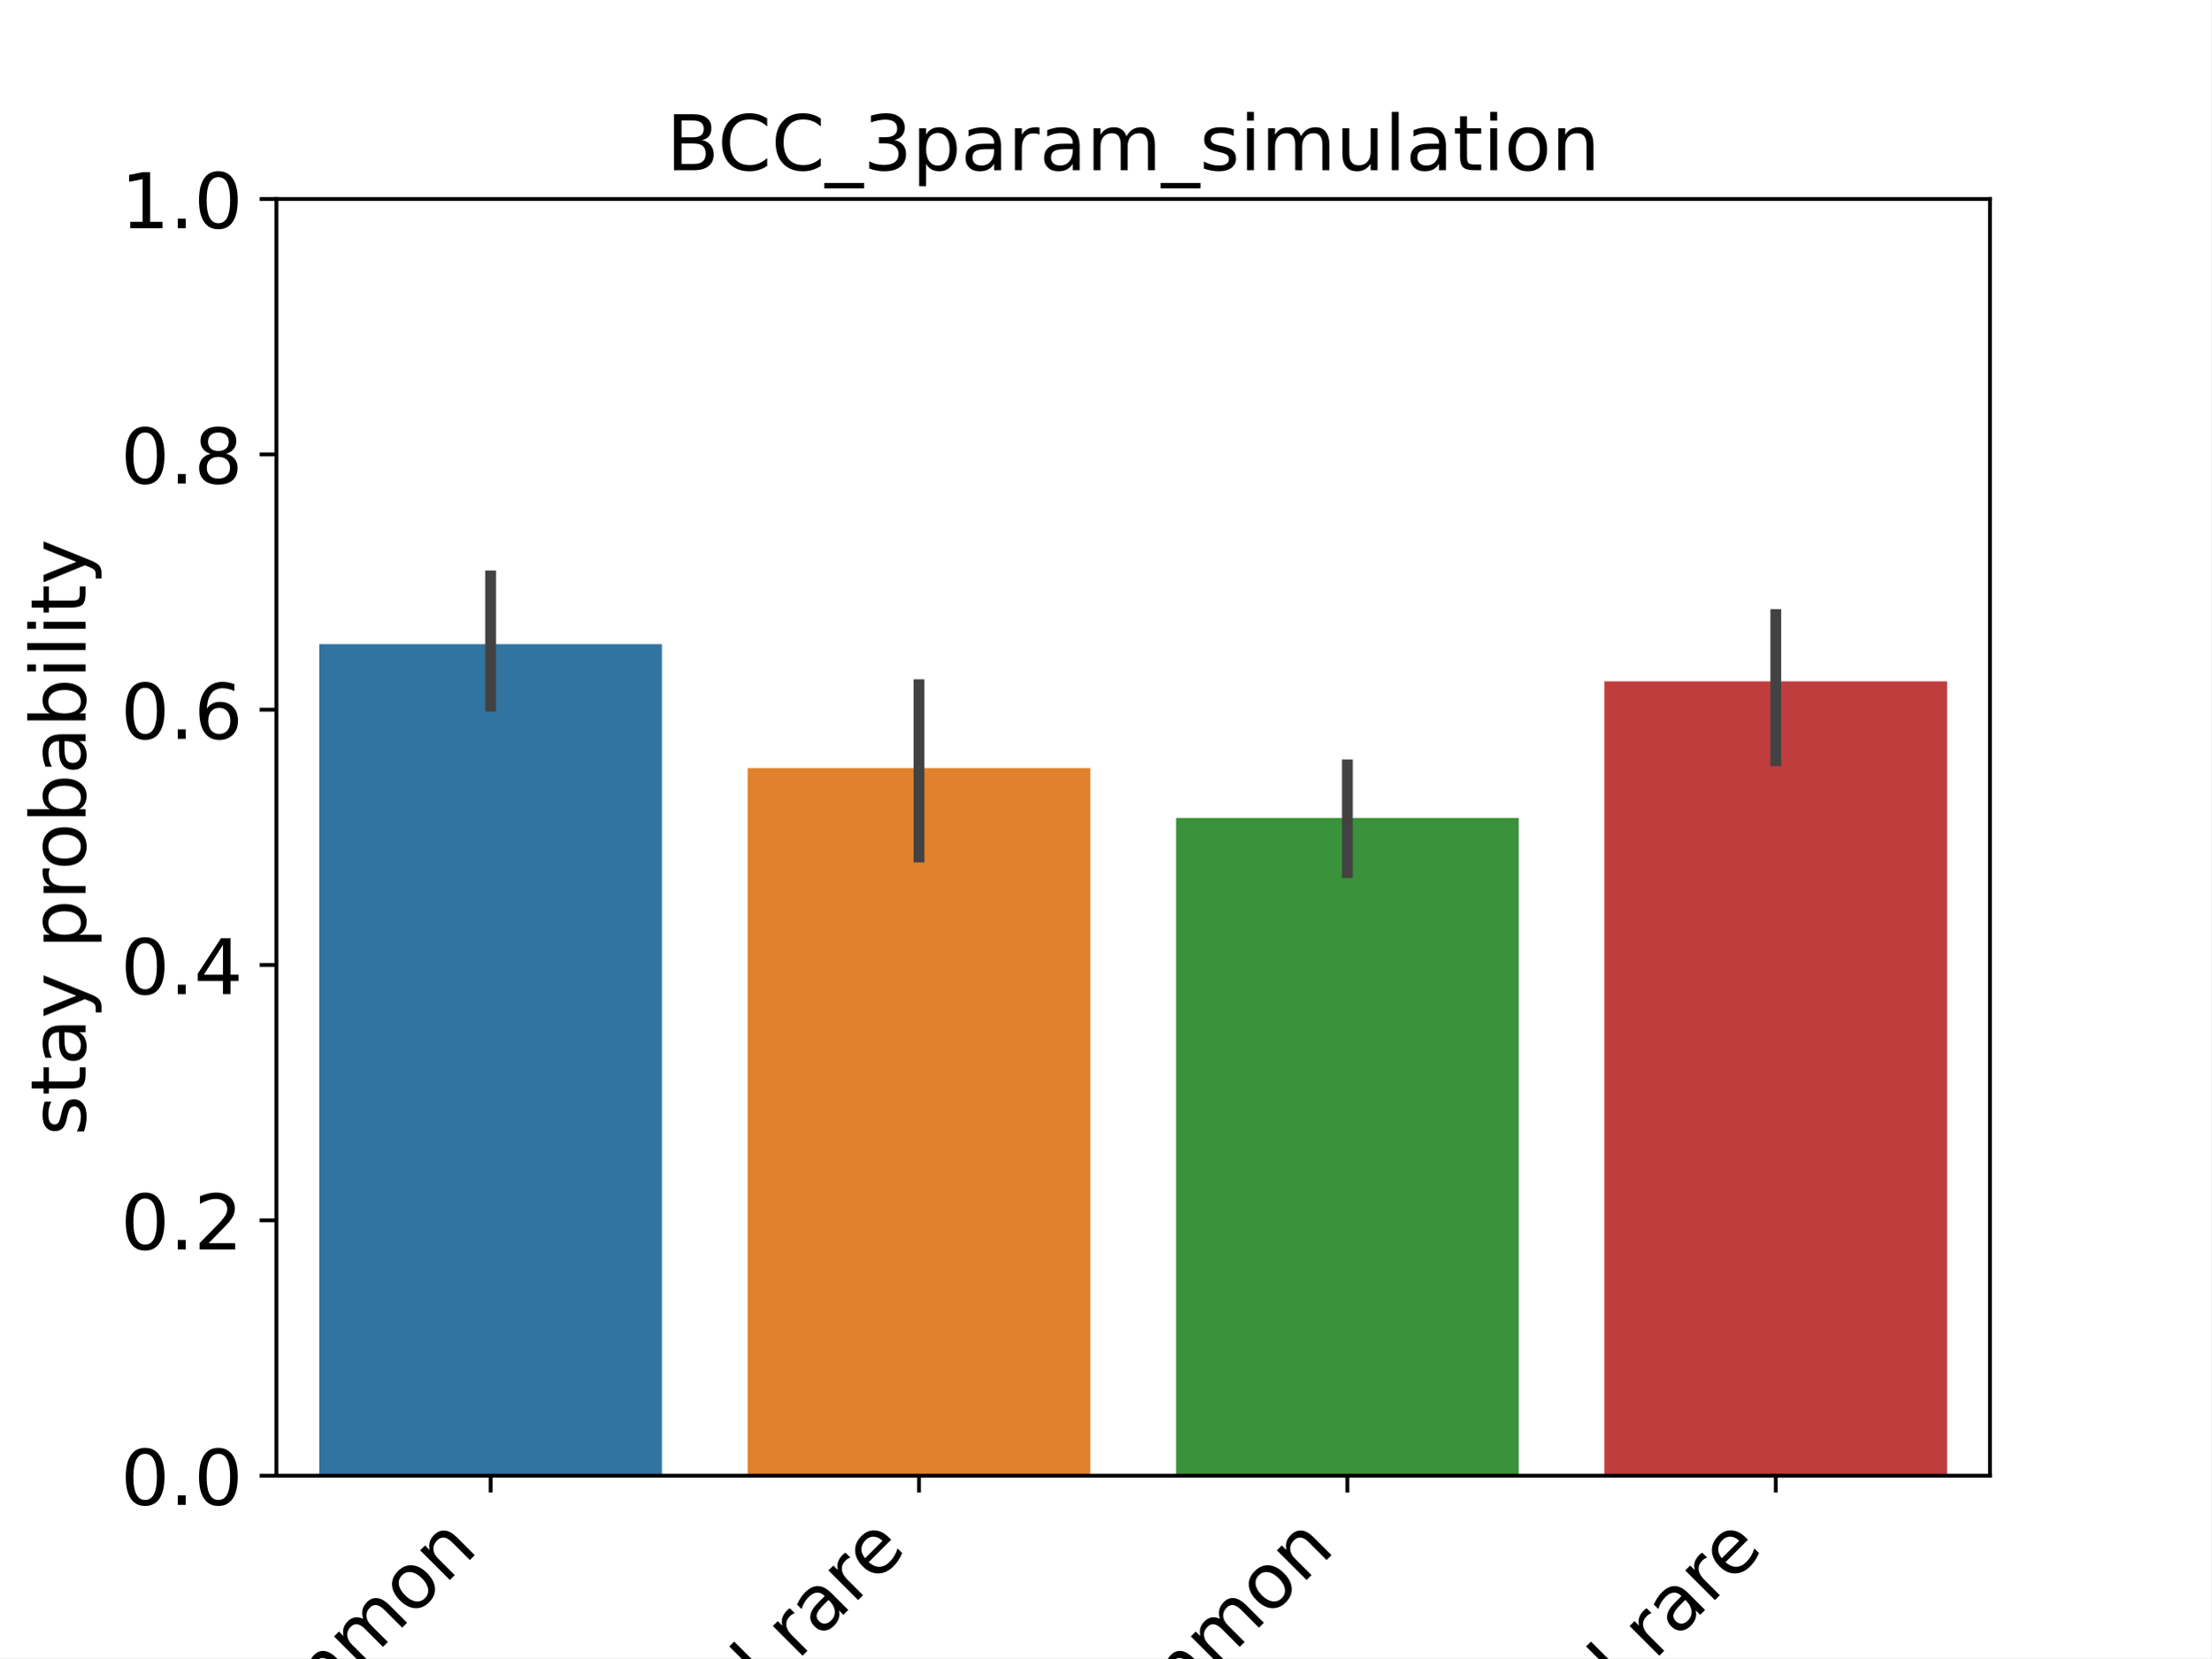
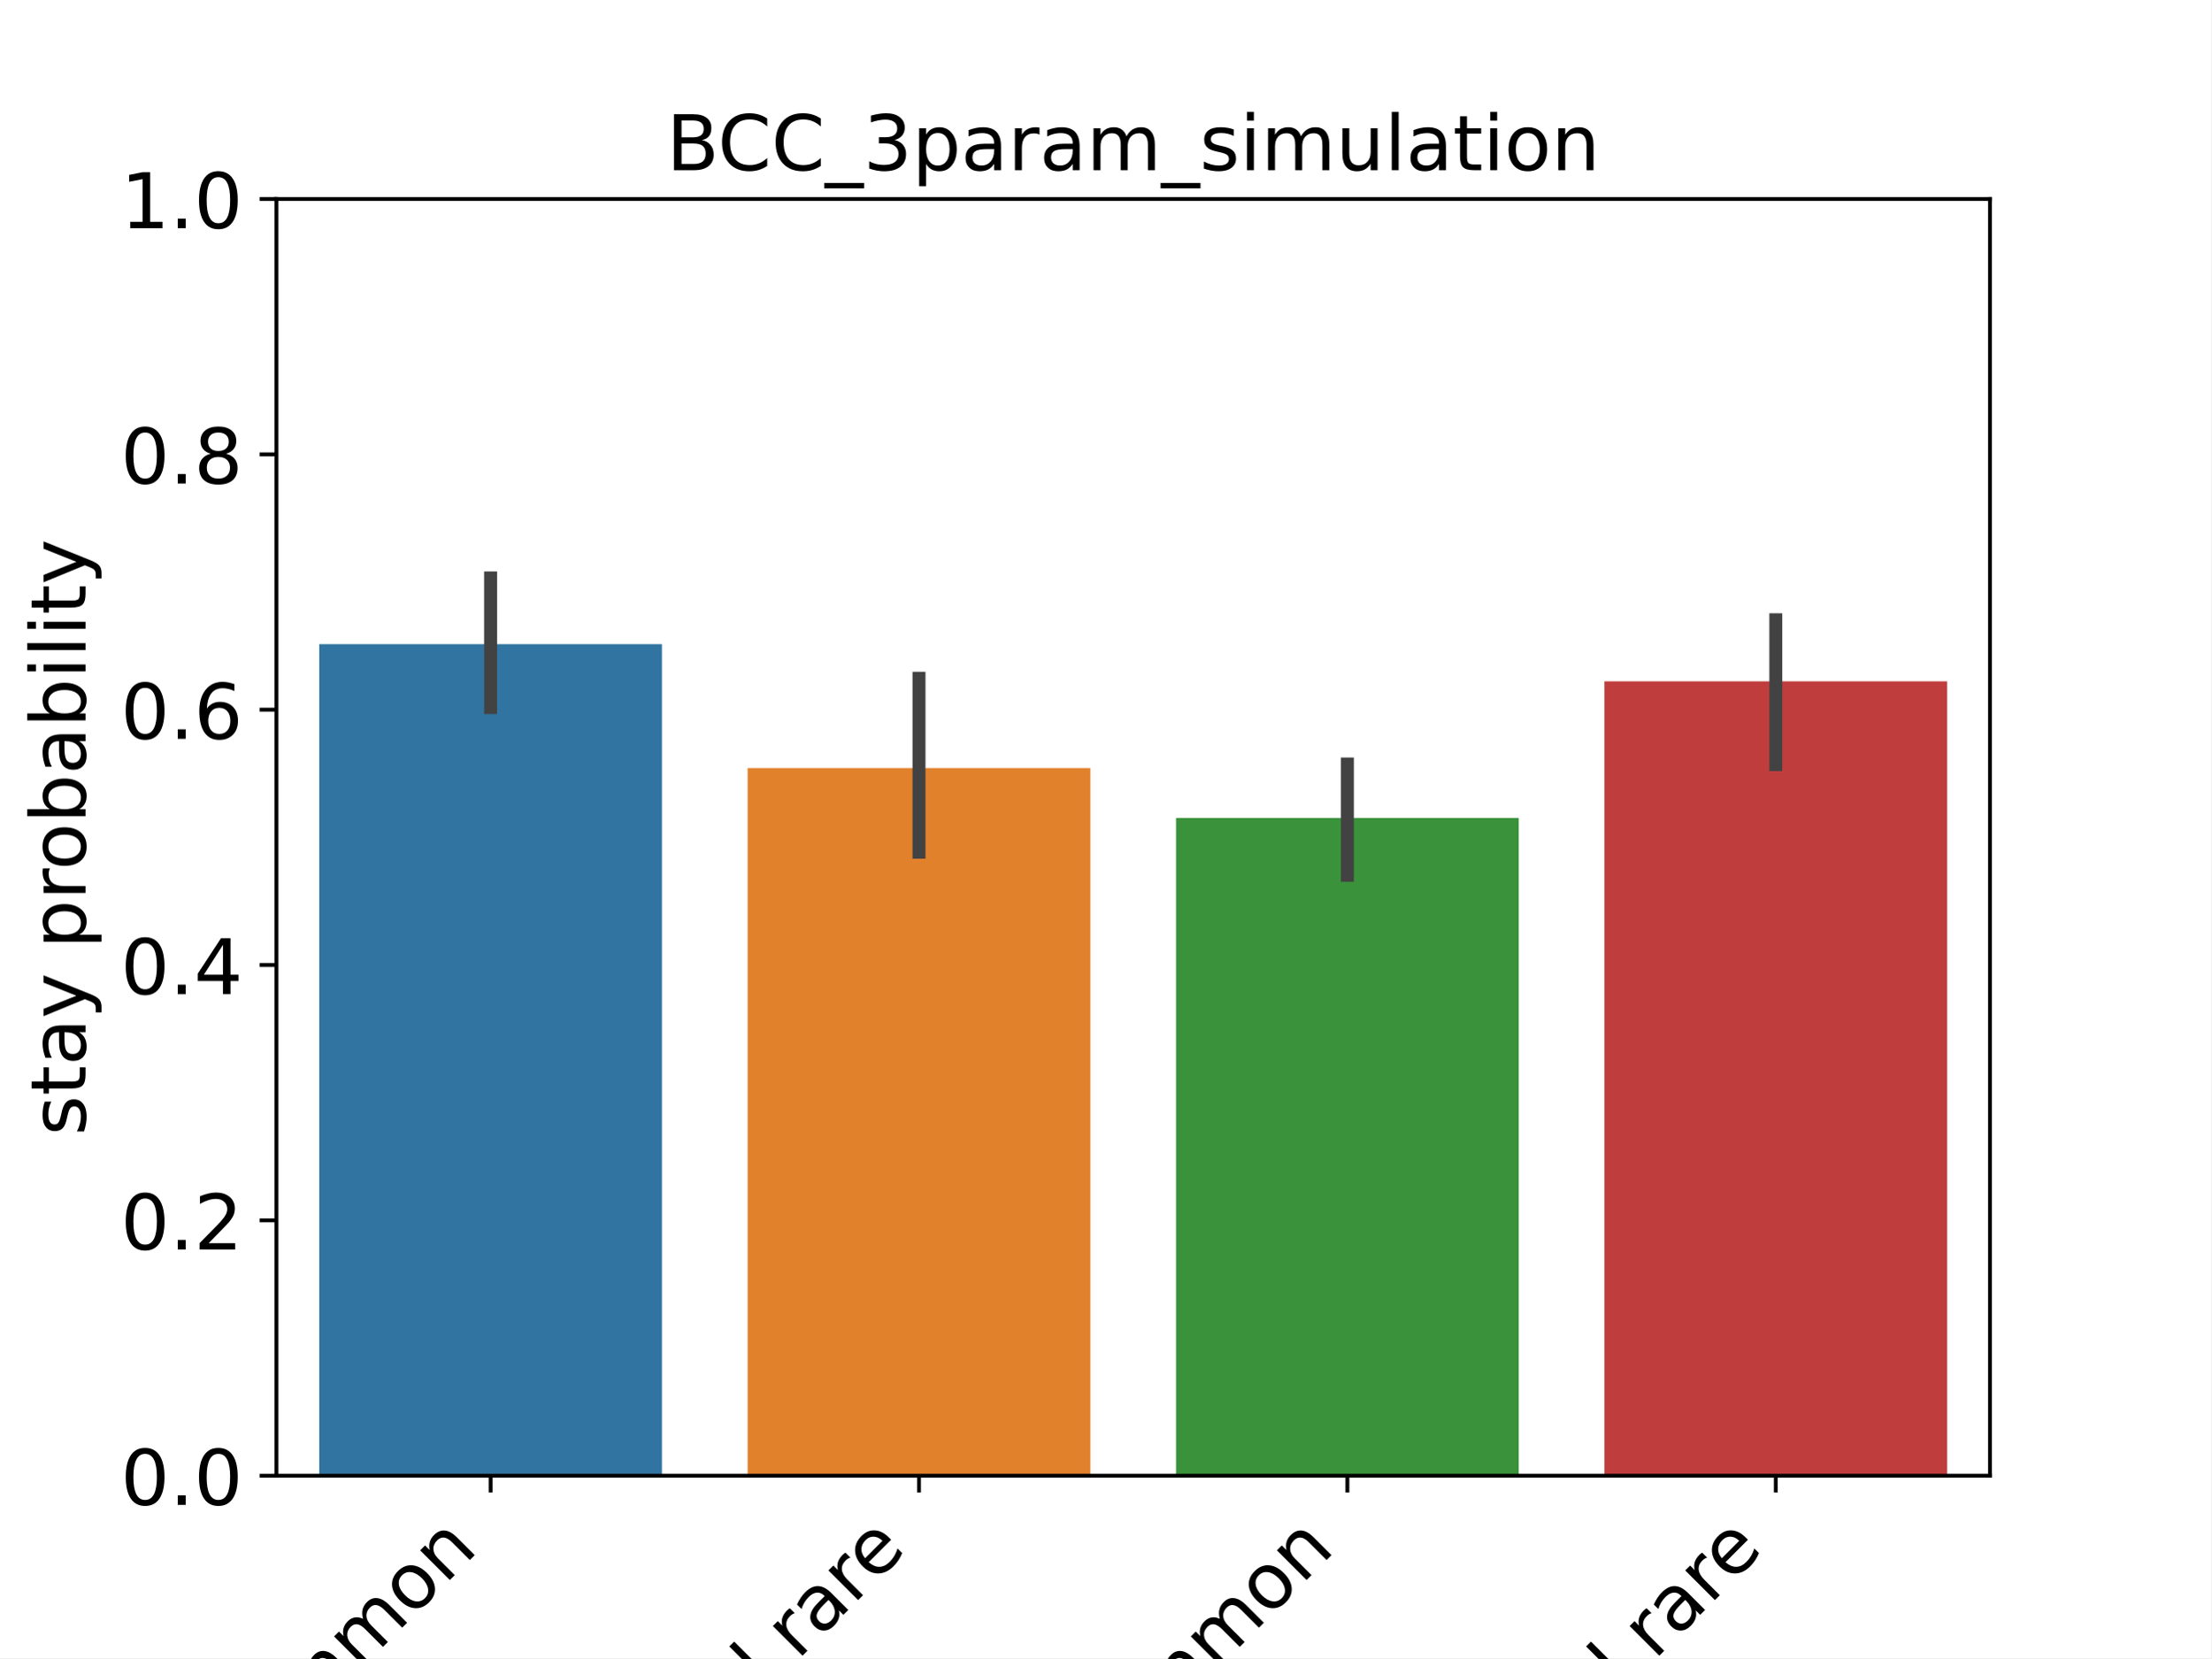
<svg xmlns="http://www.w3.org/2000/svg" xmlns:xlink="http://www.w3.org/1999/xlink" width="460.8pt" height="345.6pt" viewBox="0 0 460.8 345.6" version="1.1">
  <defs>
    <style type="text/css">*{stroke-linejoin: round; stroke-linecap: butt}</style>
  </defs>
  <g id="figure_1">
    <g id="patch_1">
      <path d="M 0 345.6  L 460.8 345.6  L 460.8 0  L 0 0  z " style="fill: #ffffff" />
    </g>
    <g id="axes_1">
      <g id="patch_2">
        <path d="M 57.6 307.584  L 414.72 307.584  L 414.72 41.472  L 57.6 41.472  z " style="fill: #ffffff" />
      </g>
      <g id="patch_3">
-         <path d="M 66.528 307.584  L 137.952 307.584  L 137.952 134.254  L 66.528 134.254  z " clip-path="url(#p194d139eaf)" style="fill: #3274a1" />
+         <path d="M 66.528 307.584  L 137.952 307.584  L 137.952 134.254  L 66.528 134.254  z " clip-path="url(#pb1c8a87866)" style="fill: #3274a1" />
      </g>
      <g id="patch_4">
-         <path d="M 155.808 307.584  L 227.232 307.584  L 227.232 160.091  L 155.808 160.091  z " clip-path="url(#p194d139eaf)" style="fill: #e1812c" />
+         <path d="M 155.808 307.584  L 227.232 307.584  L 227.232 160.091  L 155.808 160.091  z " clip-path="url(#pb1c8a87866)" style="fill: #e1812c" />
      </g>
      <g id="patch_5">
-         <path d="M 245.088 307.584  L 316.512 307.584  L 316.512 170.496  L 245.088 170.496  z " clip-path="url(#p194d139eaf)" style="fill: #3a923a" />
+         <path d="M 245.088 307.584  L 316.512 307.584  L 316.512 170.496  L 245.088 170.496  z " clip-path="url(#pb1c8a87866)" style="fill: #3a923a" />
      </g>
      <g id="patch_6">
-         <path d="M 334.368 307.584  L 405.792 307.584  L 405.792 142.018  L 334.368 142.018  z " clip-path="url(#p194d139eaf)" style="fill: #c03d3e" />
+         <path d="M 334.368 307.584  L 405.792 307.584  L 405.792 142.018  L 334.368 142.018  z " clip-path="url(#pb1c8a87866)" style="fill: #c03d3e" />
      </g>
      <g id="matplotlib.axis_1">
        <g id="xtick_1">
          <g id="line2d_1">
            <defs>
-               <path id="m20f81d2ead" d="M 0 0  L 0 3.5  " style="stroke: #000000; stroke-width: 0.8" />
+               <path id="m3215186fea" d="M 0 0  L 0 3.5  " style="stroke: #000000; stroke-width: 0.8" />
            </defs>
            <g>
-               <use xlink:href="#m20f81d2ead" x="102.24" y="307.584" style="stroke: #000000; stroke-width: 0.8" />
+               <use xlink:href="#m3215186fea" x="102.24" y="307.584" style="stroke: #000000; stroke-width: 0.8" />
            </g>
          </g>
          <g id="text_1">
            <g transform="translate(-6.307962 429.3757) rotate(-45) scale(0.16 -0.16)">
              <defs>
                <path id="DejaVuSans-72" d="M 2631 2963  Q 2534 3019 2420 3045  Q 2306 3072 2169 3072  Q 1681 3072 1420 2755  Q 1159 2438 1159 1844  L 1159 0  L 581 0  L 581 3500  L 1159 3500  L 1159 2956  Q 1341 3275 1631 3429  Q 1922 3584 2338 3584  Q 2397 3584 2469 3576  Q 2541 3569 2628 3553  L 2631 2963  z " transform="scale(0.015625)" />
                <path id="DejaVuSans-65" d="M 3597 1894  L 3597 1613  L 953 1613  Q 991 1019 1311 708  Q 1631 397 2203 397  Q 2534 397 2845 478  Q 3156 559 3463 722  L 3463 178  Q 3153 47 2828 -22  Q 2503 -91 2169 -91  Q 1331 -91 842 396  Q 353 884 353 1716  Q 353 2575 817 3079  Q 1281 3584 2069 3584  Q 2775 3584 3186 3129  Q 3597 2675 3597 1894  z M 3022 2063  Q 3016 2534 2758 2815  Q 2500 3097 2075 3097  Q 1594 3097 1305 2825  Q 1016 2553 972 2059  L 3022 2063  z " transform="scale(0.015625)" />
                <path id="DejaVuSans-77" d="M 269 3500  L 844 3500  L 1563 769  L 2278 3500  L 2956 3500  L 3675 769  L 4391 3500  L 4966 3500  L 4050 0  L 3372 0  L 2619 2869  L 1863 0  L 1184 0  L 269 3500  z " transform="scale(0.015625)" />
                <path id="DejaVuSans-61" d="M 2194 1759  Q 1497 1759 1228 1600  Q 959 1441 959 1056  Q 959 750 1161 570  Q 1363 391 1709 391  Q 2188 391 2477 730  Q 2766 1069 2766 1631  L 2766 1759  L 2194 1759  z M 3341 1997  L 3341 0  L 2766 0  L 2766 531  Q 2569 213 2275 61  Q 1981 -91 1556 -91  Q 1019 -91 701 211  Q 384 513 384 1019  Q 384 1609 779 1909  Q 1175 2209 1959 2209  L 2766 2209  L 2766 2266  Q 2766 2663 2505 2880  Q 2244 3097 1772 3097  Q 1472 3097 1187 3025  Q 903 2953 641 2809  L 641 3341  Q 956 3463 1253 3523  Q 1550 3584 1831 3584  Q 2591 3584 2966 3190  Q 3341 2797 3341 1997  z " transform="scale(0.015625)" />
                <path id="DejaVuSans-64" d="M 2906 2969  L 2906 4863  L 3481 4863  L 3481 0  L 2906 0  L 2906 525  Q 2725 213 2448 61  Q 2172 -91 1784 -91  Q 1150 -91 751 415  Q 353 922 353 1747  Q 353 2572 751 3078  Q 1150 3584 1784 3584  Q 2172 3584 2448 3432  Q 2725 3281 2906 2969  z M 947 1747  Q 947 1113 1208 752  Q 1469 391 1925 391  Q 2381 391 2643 752  Q 2906 1113 2906 1747  Q 2906 2381 2643 2742  Q 2381 3103 1925 3103  Q 1469 3103 1208 2742  Q 947 2381 947 1747  z " transform="scale(0.015625)" />
                <path id="DejaVuSans-20" transform="scale(0.015625)" />
                <path id="DejaVuSans-63" d="M 3122 3366  L 3122 2828  Q 2878 2963 2633 3030  Q 2388 3097 2138 3097  Q 1578 3097 1268 2742  Q 959 2388 959 1747  Q 959 1106 1268 751  Q 1578 397 2138 397  Q 2388 397 2633 464  Q 2878 531 3122 666  L 3122 134  Q 2881 22 2623 -34  Q 2366 -91 2075 -91  Q 1284 -91 818 406  Q 353 903 353 1747  Q 353 2603 823 3093  Q 1294 3584 2113 3584  Q 2378 3584 2631 3529  Q 2884 3475 3122 3366  z " transform="scale(0.015625)" />
                <path id="DejaVuSans-6f" d="M 1959 3097  Q 1497 3097 1228 2736  Q 959 2375 959 1747  Q 959 1119 1226 758  Q 1494 397 1959 397  Q 2419 397 2687 759  Q 2956 1122 2956 1747  Q 2956 2369 2687 2733  Q 2419 3097 1959 3097  z M 1959 3584  Q 2709 3584 3137 3096  Q 3566 2609 3566 1747  Q 3566 888 3137 398  Q 2709 -91 1959 -91  Q 1206 -91 779 398  Q 353 888 353 1747  Q 353 2609 779 3096  Q 1206 3584 1959 3584  z " transform="scale(0.015625)" />
                <path id="DejaVuSans-6d" d="M 3328 2828  Q 3544 3216 3844 3400  Q 4144 3584 4550 3584  Q 5097 3584 5394 3201  Q 5691 2819 5691 2113  L 5691 0  L 5113 0  L 5113 2094  Q 5113 2597 4934 2840  Q 4756 3084 4391 3084  Q 3944 3084 3684 2787  Q 3425 2491 3425 1978  L 3425 0  L 2847 0  L 2847 2094  Q 2847 2600 2669 2842  Q 2491 3084 2119 3084  Q 1678 3084 1418 2786  Q 1159 2488 1159 1978  L 1159 0  L 581 0  L 581 3500  L 1159 3500  L 1159 2956  Q 1356 3278 1631 3431  Q 1906 3584 2284 3584  Q 2666 3584 2933 3390  Q 3200 3197 3328 2828  z " transform="scale(0.015625)" />
                <path id="DejaVuSans-6e" d="M 3513 2113  L 3513 0  L 2938 0  L 2938 2094  Q 2938 2591 2744 2837  Q 2550 3084 2163 3084  Q 1697 3084 1428 2787  Q 1159 2491 1159 1978  L 1159 0  L 581 0  L 581 3500  L 1159 3500  L 1159 2956  Q 1366 3272 1645 3428  Q 1925 3584 2291 3584  Q 2894 3584 3203 3211  Q 3513 2838 3513 2113  z " transform="scale(0.015625)" />
              </defs>
              <use xlink:href="#DejaVuSans-72" />
              <use xlink:href="#DejaVuSans-65" x="38.863" />
              <use xlink:href="#DejaVuSans-77" x="100.387" />
              <use xlink:href="#DejaVuSans-61" x="182.174" />
              <use xlink:href="#DejaVuSans-72" x="243.453" />
              <use xlink:href="#DejaVuSans-64" x="282.816" />
              <use xlink:href="#DejaVuSans-65" x="346.293" />
              <use xlink:href="#DejaVuSans-64" x="407.816" />
              <use xlink:href="#DejaVuSans-20" x="471.293" />
              <use xlink:href="#DejaVuSans-63" x="503.08" />
              <use xlink:href="#DejaVuSans-6f" x="558.061" />
              <use xlink:href="#DejaVuSans-6d" x="619.242" />
              <use xlink:href="#DejaVuSans-6d" x="716.654" />
              <use xlink:href="#DejaVuSans-6f" x="814.066" />
              <use xlink:href="#DejaVuSans-6e" x="875.248" />
            </g>
          </g>
        </g>
        <g id="xtick_2">
          <g id="line2d_2">
            <g>
-               <use xlink:href="#m20f81d2ead" x="191.52" y="307.584" style="stroke: #000000; stroke-width: 0.8" />
+               <use xlink:href="#m3215186fea" x="191.52" y="307.584" style="stroke: #000000; stroke-width: 0.8" />
            </g>
          </g>
          <g id="text_2">
            <g transform="translate(109.3065 403.0413) rotate(-45) scale(0.16 -0.16)">
              <use xlink:href="#DejaVuSans-72" />
              <use xlink:href="#DejaVuSans-65" x="38.863" />
              <use xlink:href="#DejaVuSans-77" x="100.387" />
              <use xlink:href="#DejaVuSans-61" x="182.174" />
              <use xlink:href="#DejaVuSans-72" x="243.453" />
              <use xlink:href="#DejaVuSans-64" x="282.816" />
              <use xlink:href="#DejaVuSans-65" x="346.293" />
              <use xlink:href="#DejaVuSans-64" x="407.816" />
              <use xlink:href="#DejaVuSans-20" x="471.293" />
              <use xlink:href="#DejaVuSans-72" x="503.08" />
              <use xlink:href="#DejaVuSans-61" x="544.193" />
              <use xlink:href="#DejaVuSans-72" x="605.473" />
              <use xlink:href="#DejaVuSans-65" x="644.336" />
            </g>
          </g>
        </g>
        <g id="xtick_3">
          <g id="line2d_3">
            <g>
-               <use xlink:href="#m20f81d2ead" x="280.8" y="307.584" style="stroke: #000000; stroke-width: 0.8" />
+               <use xlink:href="#m3215186fea" x="280.8" y="307.584" style="stroke: #000000; stroke-width: 0.8" />
            </g>
          </g>
          <g id="text_3">
            <g transform="translate(157.9119 443.7158) rotate(-45) scale(0.16 -0.16)">
              <defs>
                <path id="DejaVuSans-75" d="M 544 1381  L 544 3500  L 1119 3500  L 1119 1403  Q 1119 906 1312 657  Q 1506 409 1894 409  Q 2359 409 2629 706  Q 2900 1003 2900 1516  L 2900 3500  L 3475 3500  L 3475 0  L 2900 0  L 2900 538  Q 2691 219 2414 64  Q 2138 -91 1772 -91  Q 1169 -91 856 284  Q 544 659 544 1381  z M 1991 3584  L 1991 3584  z " transform="scale(0.015625)" />
              </defs>
              <use xlink:href="#DejaVuSans-75" />
              <use xlink:href="#DejaVuSans-6e" x="63.379" />
              <use xlink:href="#DejaVuSans-72" x="126.758" />
              <use xlink:href="#DejaVuSans-65" x="165.621" />
              <use xlink:href="#DejaVuSans-77" x="227.145" />
              <use xlink:href="#DejaVuSans-61" x="308.932" />
              <use xlink:href="#DejaVuSans-72" x="370.211" />
              <use xlink:href="#DejaVuSans-64" x="409.574" />
              <use xlink:href="#DejaVuSans-65" x="473.051" />
              <use xlink:href="#DejaVuSans-64" x="534.574" />
              <use xlink:href="#DejaVuSans-20" x="598.051" />
              <use xlink:href="#DejaVuSans-63" x="629.838" />
              <use xlink:href="#DejaVuSans-6f" x="684.818" />
              <use xlink:href="#DejaVuSans-6d" x="746" />
              <use xlink:href="#DejaVuSans-6d" x="843.412" />
              <use xlink:href="#DejaVuSans-6f" x="940.824" />
              <use xlink:href="#DejaVuSans-6e" x="1002.006" />
            </g>
          </g>
        </g>
        <g id="xtick_4">
          <g id="line2d_4">
            <g>
-               <use xlink:href="#m20f81d2ead" x="370.08" y="307.584" style="stroke: #000000; stroke-width: 0.8" />
+               <use xlink:href="#m3215186fea" x="370.08" y="307.584" style="stroke: #000000; stroke-width: 0.8" />
            </g>
          </g>
          <g id="text_4">
            <g transform="translate(273.5263 417.3814) rotate(-45) scale(0.16 -0.16)">
              <use xlink:href="#DejaVuSans-75" />
              <use xlink:href="#DejaVuSans-6e" x="63.379" />
              <use xlink:href="#DejaVuSans-72" x="126.758" />
              <use xlink:href="#DejaVuSans-65" x="165.621" />
              <use xlink:href="#DejaVuSans-77" x="227.145" />
              <use xlink:href="#DejaVuSans-61" x="308.932" />
              <use xlink:href="#DejaVuSans-72" x="370.211" />
              <use xlink:href="#DejaVuSans-64" x="409.574" />
              <use xlink:href="#DejaVuSans-65" x="473.051" />
              <use xlink:href="#DejaVuSans-64" x="534.574" />
              <use xlink:href="#DejaVuSans-20" x="598.051" />
              <use xlink:href="#DejaVuSans-72" x="629.838" />
              <use xlink:href="#DejaVuSans-61" x="670.951" />
              <use xlink:href="#DejaVuSans-72" x="732.23" />
              <use xlink:href="#DejaVuSans-65" x="771.094" />
            </g>
          </g>
        </g>
      </g>
      <g id="matplotlib.axis_2">
        <g id="ytick_1">
          <g id="line2d_5">
            <defs>
-               <path id="m4a533ab2d7" d="M 0 0  L -3.5 0  " style="stroke: #000000; stroke-width: 0.8" />
+               <path id="m231fe35e68" d="M 0 0  L -3.5 0  " style="stroke: #000000; stroke-width: 0.8" />
            </defs>
            <g>
-               <use xlink:href="#m4a533ab2d7" x="57.6" y="307.584" style="stroke: #000000; stroke-width: 0.8" />
+               <use xlink:href="#m231fe35e68" x="57.6" y="307.584" style="stroke: #000000; stroke-width: 0.8" />
            </g>
          </g>
          <g id="text_5">
            <g transform="translate(25.155 313.6628) scale(0.16 -0.16)">
              <defs>
                <path id="DejaVuSans-30" d="M 2034 4250  Q 1547 4250 1301 3770  Q 1056 3291 1056 2328  Q 1056 1369 1301 889  Q 1547 409 2034 409  Q 2525 409 2770 889  Q 3016 1369 3016 2328  Q 3016 3291 2770 3770  Q 2525 4250 2034 4250  z M 2034 4750  Q 2819 4750 3233 4129  Q 3647 3509 3647 2328  Q 3647 1150 3233 529  Q 2819 -91 2034 -91  Q 1250 -91 836 529  Q 422 1150 422 2328  Q 422 3509 836 4129  Q 1250 4750 2034 4750  z " transform="scale(0.015625)" />
                <path id="DejaVuSans-2e" d="M 684 794  L 1344 794  L 1344 0  L 684 0  L 684 794  z " transform="scale(0.015625)" />
              </defs>
              <use xlink:href="#DejaVuSans-30" />
              <use xlink:href="#DejaVuSans-2e" x="63.623" />
              <use xlink:href="#DejaVuSans-30" x="95.41" />
            </g>
          </g>
        </g>
        <g id="ytick_2">
          <g id="line2d_6">
            <g>
-               <use xlink:href="#m4a533ab2d7" x="57.6" y="254.362" style="stroke: #000000; stroke-width: 0.8" />
+               <use xlink:href="#m231fe35e68" x="57.6" y="254.362" style="stroke: #000000; stroke-width: 0.8" />
            </g>
          </g>
          <g id="text_6">
            <g transform="translate(25.155 260.4403) scale(0.16 -0.16)">
              <defs>
                <path id="DejaVuSans-32" d="M 1228 531  L 3431 531  L 3431 0  L 469 0  L 469 531  Q 828 903 1448 1529  Q 2069 2156 2228 2338  Q 2531 2678 2651 2914  Q 2772 3150 2772 3378  Q 2772 3750 2511 3984  Q 2250 4219 1831 4219  Q 1534 4219 1204 4116  Q 875 4013 500 3803  L 500 4441  Q 881 4594 1212 4672  Q 1544 4750 1819 4750  Q 2544 4750 2975 4387  Q 3406 4025 3406 3419  Q 3406 3131 3298 2873  Q 3191 2616 2906 2266  Q 2828 2175 2409 1742  Q 1991 1309 1228 531  z " transform="scale(0.015625)" />
              </defs>
              <use xlink:href="#DejaVuSans-30" />
              <use xlink:href="#DejaVuSans-2e" x="63.623" />
              <use xlink:href="#DejaVuSans-32" x="95.41" />
            </g>
          </g>
        </g>
        <g id="ytick_3">
          <g id="line2d_7">
            <g>
-               <use xlink:href="#m4a533ab2d7" x="57.6" y="201.139" style="stroke: #000000; stroke-width: 0.8" />
+               <use xlink:href="#m231fe35e68" x="57.6" y="201.139" style="stroke: #000000; stroke-width: 0.8" />
            </g>
          </g>
          <g id="text_7">
            <g transform="translate(25.155 207.2179) scale(0.16 -0.16)">
              <defs>
                <path id="DejaVuSans-34" d="M 2419 4116  L 825 1625  L 2419 1625  L 2419 4116  z M 2253 4666  L 3047 4666  L 3047 1625  L 3713 1625  L 3713 1100  L 3047 1100  L 3047 0  L 2419 0  L 2419 1100  L 313 1100  L 313 1709  L 2253 4666  z " transform="scale(0.015625)" />
              </defs>
              <use xlink:href="#DejaVuSans-30" />
              <use xlink:href="#DejaVuSans-2e" x="63.623" />
              <use xlink:href="#DejaVuSans-34" x="95.41" />
            </g>
          </g>
        </g>
        <g id="ytick_4">
          <g id="line2d_8">
            <g>
-               <use xlink:href="#m4a533ab2d7" x="57.6" y="147.917" style="stroke: #000000; stroke-width: 0.8" />
+               <use xlink:href="#m231fe35e68" x="57.6" y="147.917" style="stroke: #000000; stroke-width: 0.8" />
            </g>
          </g>
          <g id="text_8">
            <g transform="translate(25.155 153.9955) scale(0.16 -0.16)">
              <defs>
                <path id="DejaVuSans-36" d="M 2113 2584  Q 1688 2584 1439 2293  Q 1191 2003 1191 1497  Q 1191 994 1439 701  Q 1688 409 2113 409  Q 2538 409 2786 701  Q 3034 994 3034 1497  Q 3034 2003 2786 2293  Q 2538 2584 2113 2584  z M 3366 4563  L 3366 3988  Q 3128 4100 2886 4159  Q 2644 4219 2406 4219  Q 1781 4219 1451 3797  Q 1122 3375 1075 2522  Q 1259 2794 1537 2939  Q 1816 3084 2150 3084  Q 2853 3084 3261 2657  Q 3669 2231 3669 1497  Q 3669 778 3244 343  Q 2819 -91 2113 -91  Q 1303 -91 875 529  Q 447 1150 447 2328  Q 447 3434 972 4092  Q 1497 4750 2381 4750  Q 2619 4750 2861 4703  Q 3103 4656 3366 4563  z " transform="scale(0.015625)" />
              </defs>
              <use xlink:href="#DejaVuSans-30" />
              <use xlink:href="#DejaVuSans-2e" x="63.623" />
              <use xlink:href="#DejaVuSans-36" x="95.41" />
            </g>
          </g>
        </g>
        <g id="ytick_5">
          <g id="line2d_9">
            <g>
-               <use xlink:href="#m4a533ab2d7" x="57.6" y="94.694" style="stroke: #000000; stroke-width: 0.8" />
+               <use xlink:href="#m231fe35e68" x="57.6" y="94.694" style="stroke: #000000; stroke-width: 0.8" />
            </g>
          </g>
          <g id="text_9">
            <g transform="translate(25.155 100.7731) scale(0.16 -0.16)">
              <defs>
                <path id="DejaVuSans-38" d="M 2034 2216  Q 1584 2216 1326 1975  Q 1069 1734 1069 1313  Q 1069 891 1326 650  Q 1584 409 2034 409  Q 2484 409 2743 651  Q 3003 894 3003 1313  Q 3003 1734 2745 1975  Q 2488 2216 2034 2216  z M 1403 2484  Q 997 2584 770 2862  Q 544 3141 544 3541  Q 544 4100 942 4425  Q 1341 4750 2034 4750  Q 2731 4750 3128 4425  Q 3525 4100 3525 3541  Q 3525 3141 3298 2862  Q 3072 2584 2669 2484  Q 3125 2378 3379 2068  Q 3634 1759 3634 1313  Q 3634 634 3220 271  Q 2806 -91 2034 -91  Q 1263 -91 848 271  Q 434 634 434 1313  Q 434 1759 690 2068  Q 947 2378 1403 2484  z M 1172 3481  Q 1172 3119 1398 2916  Q 1625 2713 2034 2713  Q 2441 2713 2670 2916  Q 2900 3119 2900 3481  Q 2900 3844 2670 4047  Q 2441 4250 2034 4250  Q 1625 4250 1398 4047  Q 1172 3844 1172 3481  z " transform="scale(0.015625)" />
              </defs>
              <use xlink:href="#DejaVuSans-30" />
              <use xlink:href="#DejaVuSans-2e" x="63.623" />
              <use xlink:href="#DejaVuSans-38" x="95.41" />
            </g>
          </g>
        </g>
        <g id="ytick_6">
          <g id="line2d_10">
            <g>
-               <use xlink:href="#m4a533ab2d7" x="57.6" y="41.472" style="stroke: #000000; stroke-width: 0.8" />
+               <use xlink:href="#m231fe35e68" x="57.6" y="41.472" style="stroke: #000000; stroke-width: 0.8" />
            </g>
          </g>
          <g id="text_10">
            <g transform="translate(25.155 47.55075) scale(0.16 -0.16)">
              <defs>
                <path id="DejaVuSans-31" d="M 794 531  L 1825 531  L 1825 4091  L 703 3866  L 703 4441  L 1819 4666  L 2450 4666  L 2450 531  L 3481 531  L 3481 0  L 794 0  L 794 531  z " transform="scale(0.015625)" />
              </defs>
              <use xlink:href="#DejaVuSans-31" />
              <use xlink:href="#DejaVuSans-2e" x="63.623" />
              <use xlink:href="#DejaVuSans-30" x="95.41" />
            </g>
          </g>
        </g>
        <g id="text_11">
          <g transform="translate(17.8275 236.693) rotate(-90) scale(0.16 -0.16)">
            <defs>
              <path id="DejaVuSans-73" d="M 2834 3397  L 2834 2853  Q 2591 2978 2328 3040  Q 2066 3103 1784 3103  Q 1356 3103 1142 2972  Q 928 2841 928 2578  Q 928 2378 1081 2264  Q 1234 2150 1697 2047  L 1894 2003  Q 2506 1872 2764 1633  Q 3022 1394 3022 966  Q 3022 478 2636 193  Q 2250 -91 1575 -91  Q 1294 -91 989 -36  Q 684 19 347 128  L 347 722  Q 666 556 975 473  Q 1284 391 1588 391  Q 1994 391 2212 530  Q 2431 669 2431 922  Q 2431 1156 2273 1281  Q 2116 1406 1581 1522  L 1381 1569  Q 847 1681 609 1914  Q 372 2147 372 2553  Q 372 3047 722 3315  Q 1072 3584 1716 3584  Q 2034 3584 2315 3537  Q 2597 3491 2834 3397  z " transform="scale(0.015625)" />
              <path id="DejaVuSans-74" d="M 1172 4494  L 1172 3500  L 2356 3500  L 2356 3053  L 1172 3053  L 1172 1153  Q 1172 725 1289 603  Q 1406 481 1766 481  L 2356 481  L 2356 0  L 1766 0  Q 1100 0 847 248  Q 594 497 594 1153  L 594 3053  L 172 3053  L 172 3500  L 594 3500  L 594 4494  L 1172 4494  z " transform="scale(0.015625)" />
              <path id="DejaVuSans-79" d="M 2059 -325  Q 1816 -950 1584 -1140  Q 1353 -1331 966 -1331  L 506 -1331  L 506 -850  L 844 -850  Q 1081 -850 1212 -737  Q 1344 -625 1503 -206  L 1606 56  L 191 3500  L 800 3500  L 1894 763  L 2988 3500  L 3597 3500  L 2059 -325  z " transform="scale(0.015625)" />
              <path id="DejaVuSans-70" d="M 1159 525  L 1159 -1331  L 581 -1331  L 581 3500  L 1159 3500  L 1159 2969  Q 1341 3281 1617 3432  Q 1894 3584 2278 3584  Q 2916 3584 3314 3078  Q 3713 2572 3713 1747  Q 3713 922 3314 415  Q 2916 -91 2278 -91  Q 1894 -91 1617 61  Q 1341 213 1159 525  z M 3116 1747  Q 3116 2381 2855 2742  Q 2594 3103 2138 3103  Q 1681 3103 1420 2742  Q 1159 2381 1159 1747  Q 1159 1113 1420 752  Q 1681 391 2138 391  Q 2594 391 2855 752  Q 3116 1113 3116 1747  z " transform="scale(0.015625)" />
              <path id="DejaVuSans-62" d="M 3116 1747  Q 3116 2381 2855 2742  Q 2594 3103 2138 3103  Q 1681 3103 1420 2742  Q 1159 2381 1159 1747  Q 1159 1113 1420 752  Q 1681 391 2138 391  Q 2594 391 2855 752  Q 3116 1113 3116 1747  z M 1159 2969  Q 1341 3281 1617 3432  Q 1894 3584 2278 3584  Q 2916 3584 3314 3078  Q 3713 2572 3713 1747  Q 3713 922 3314 415  Q 2916 -91 2278 -91  Q 1894 -91 1617 61  Q 1341 213 1159 525  L 1159 0  L 581 0  L 581 4863  L 1159 4863  L 1159 2969  z " transform="scale(0.015625)" />
              <path id="DejaVuSans-69" d="M 603 3500  L 1178 3500  L 1178 0  L 603 0  L 603 3500  z M 603 4863  L 1178 4863  L 1178 4134  L 603 4134  L 603 4863  z " transform="scale(0.015625)" />
              <path id="DejaVuSans-6c" d="M 603 4863  L 1178 4863  L 1178 0  L 603 0  L 603 4863  z " transform="scale(0.015625)" />
            </defs>
            <use xlink:href="#DejaVuSans-73" />
            <use xlink:href="#DejaVuSans-74" x="52.1" />
            <use xlink:href="#DejaVuSans-61" x="91.309" />
            <use xlink:href="#DejaVuSans-79" x="152.588" />
            <use xlink:href="#DejaVuSans-20" x="211.768" />
            <use xlink:href="#DejaVuSans-70" x="243.555" />
            <use xlink:href="#DejaVuSans-72" x="307.031" />
            <use xlink:href="#DejaVuSans-6f" x="345.895" />
            <use xlink:href="#DejaVuSans-62" x="407.076" />
            <use xlink:href="#DejaVuSans-61" x="470.553" />
            <use xlink:href="#DejaVuSans-62" x="531.832" />
            <use xlink:href="#DejaVuSans-69" x="595.309" />
            <use xlink:href="#DejaVuSans-6c" x="623.092" />
            <use xlink:href="#DejaVuSans-69" x="650.875" />
            <use xlink:href="#DejaVuSans-74" x="678.658" />
            <use xlink:href="#DejaVuSans-79" x="717.867" />
          </g>
        </g>
      </g>
      <g id="line2d_11">
-         <path d="M 102.24 147.208  L 102.24 120.038  " clip-path="url(#p194d139eaf)" style="fill: none; stroke: #424242; stroke-width: 2.25; stroke-linecap: square" />
+         <path d="M 102.24 147.473  L 102.24 120.456  " clip-path="url(#pb1c8a87866)" style="fill: none; stroke: #424242; stroke-width: 2.7; stroke-linecap: square" />
      </g>
      <g id="line2d_12">
-         <path d="M 191.52 178.633  L 191.52 142.724  " clip-path="url(#p194d139eaf)" style="fill: none; stroke: #424242; stroke-width: 2.25; stroke-linecap: square" />
+         <path d="M 191.52 177.625  L 191.52 141.372  " clip-path="url(#pb1c8a87866)" style="fill: none; stroke: #424242; stroke-width: 2.7; stroke-linecap: square" />
      </g>
      <g id="line2d_13">
-         <path d="M 280.8 181.882  L 280.8 159.419  " clip-path="url(#p194d139eaf)" style="fill: none; stroke: #424242; stroke-width: 2.25; stroke-linecap: square" />
+         <path d="M 280.8 182.44  L 280.8 159.244  " clip-path="url(#pb1c8a87866)" style="fill: none; stroke: #424242; stroke-width: 2.7; stroke-linecap: square" />
      </g>
      <g id="line2d_14">
-         <path d="M 370.08 158.562  L 370.08 128.085  " clip-path="url(#p194d139eaf)" style="fill: none; stroke: #424242; stroke-width: 2.25; stroke-linecap: square" />
+         <path d="M 370.08 159.366  L 370.08 129.172  " clip-path="url(#pb1c8a87866)" style="fill: none; stroke: #424242; stroke-width: 2.7; stroke-linecap: square" />
      </g>
      <g id="patch_7">
        <path d="M 57.6 307.584  L 57.6 41.472  " style="fill: none; stroke: #000000; stroke-width: 0.8; stroke-linejoin: miter; stroke-linecap: square" />
      </g>
      <g id="patch_8">
        <path d="M 414.72 307.584  L 414.72 41.472  " style="fill: none; stroke: #000000; stroke-width: 0.8; stroke-linejoin: miter; stroke-linecap: square" />
      </g>
      <g id="patch_9">
        <path d="M 57.6 307.584  L 414.72 307.584  " style="fill: none; stroke: #000000; stroke-width: 0.8; stroke-linejoin: miter; stroke-linecap: square" />
      </g>
      <g id="patch_10">
        <path d="M 57.6 41.472  L 414.72 41.472  " style="fill: none; stroke: #000000; stroke-width: 0.8; stroke-linejoin: miter; stroke-linecap: square" />
      </g>
      <g id="text_12">
        <g transform="translate(138.8825 35.472) scale(0.16 -0.16)">
          <defs>
            <path id="DejaVuSans-42" d="M 1259 2228  L 1259 519  L 2272 519  Q 2781 519 3026 730  Q 3272 941 3272 1375  Q 3272 1813 3026 2020  Q 2781 2228 2272 2228  L 1259 2228  z M 1259 4147  L 1259 2741  L 2194 2741  Q 2656 2741 2882 2914  Q 3109 3088 3109 3444  Q 3109 3797 2882 3972  Q 2656 4147 2194 4147  L 1259 4147  z M 628 4666  L 2241 4666  Q 2963 4666 3353 4366  Q 3744 4066 3744 3513  Q 3744 3084 3544 2831  Q 3344 2578 2956 2516  Q 3422 2416 3680 2098  Q 3938 1781 3938 1306  Q 3938 681 3513 340  Q 3088 0 2303 0  L 628 0  L 628 4666  z " transform="scale(0.015625)" />
            <path id="DejaVuSans-43" d="M 4122 4306  L 4122 3641  Q 3803 3938 3442 4084  Q 3081 4231 2675 4231  Q 1875 4231 1450 3742  Q 1025 3253 1025 2328  Q 1025 1406 1450 917  Q 1875 428 2675 428  Q 3081 428 3442 575  Q 3803 722 4122 1019  L 4122 359  Q 3791 134 3420 21  Q 3050 -91 2638 -91  Q 1578 -91 968 557  Q 359 1206 359 2328  Q 359 3453 968 4101  Q 1578 4750 2638 4750  Q 3056 4750 3426 4639  Q 3797 4528 4122 4306  z " transform="scale(0.015625)" />
            <path id="DejaVuSans-5f" d="M 3263 -1063  L 3263 -1509  L -63 -1509  L -63 -1063  L 3263 -1063  z " transform="scale(0.015625)" />
            <path id="DejaVuSans-33" d="M 2597 2516  Q 3050 2419 3304 2112  Q 3559 1806 3559 1356  Q 3559 666 3084 287  Q 2609 -91 1734 -91  Q 1441 -91 1130 -33  Q 819 25 488 141  L 488 750  Q 750 597 1062 519  Q 1375 441 1716 441  Q 2309 441 2620 675  Q 2931 909 2931 1356  Q 2931 1769 2642 2001  Q 2353 2234 1838 2234  L 1294 2234  L 1294 2753  L 1863 2753  Q 2328 2753 2575 2939  Q 2822 3125 2822 3475  Q 2822 3834 2567 4026  Q 2313 4219 1838 4219  Q 1578 4219 1281 4162  Q 984 4106 628 3988  L 628 4550  Q 988 4650 1302 4700  Q 1616 4750 1894 4750  Q 2613 4750 3031 4423  Q 3450 4097 3450 3541  Q 3450 3153 3228 2886  Q 3006 2619 2597 2516  z " transform="scale(0.015625)" />
          </defs>
          <use xlink:href="#DejaVuSans-42" />
          <use xlink:href="#DejaVuSans-43" x="66.854" />
          <use xlink:href="#DejaVuSans-43" x="136.678" />
          <use xlink:href="#DejaVuSans-5f" x="206.502" />
          <use xlink:href="#DejaVuSans-33" x="256.502" />
          <use xlink:href="#DejaVuSans-70" x="320.125" />
          <use xlink:href="#DejaVuSans-61" x="383.602" />
          <use xlink:href="#DejaVuSans-72" x="444.881" />
          <use xlink:href="#DejaVuSans-61" x="485.994" />
          <use xlink:href="#DejaVuSans-6d" x="547.273" />
          <use xlink:href="#DejaVuSans-5f" x="644.686" />
          <use xlink:href="#DejaVuSans-73" x="694.686" />
          <use xlink:href="#DejaVuSans-69" x="746.785" />
          <use xlink:href="#DejaVuSans-6d" x="774.568" />
          <use xlink:href="#DejaVuSans-75" x="871.98" />
          <use xlink:href="#DejaVuSans-6c" x="935.359" />
          <use xlink:href="#DejaVuSans-61" x="963.143" />
          <use xlink:href="#DejaVuSans-74" x="1024.422" />
          <use xlink:href="#DejaVuSans-69" x="1063.631" />
          <use xlink:href="#DejaVuSans-6f" x="1091.414" />
          <use xlink:href="#DejaVuSans-6e" x="1152.596" />
        </g>
      </g>
    </g>
  </g>
  <defs>
-     <clipPath id="p194d139eaf">
+     <clipPath id="pb1c8a87866">
      <rect x="57.6" y="41.472" width="357.12" height="266.112" />
    </clipPath>
  </defs>
</svg>
